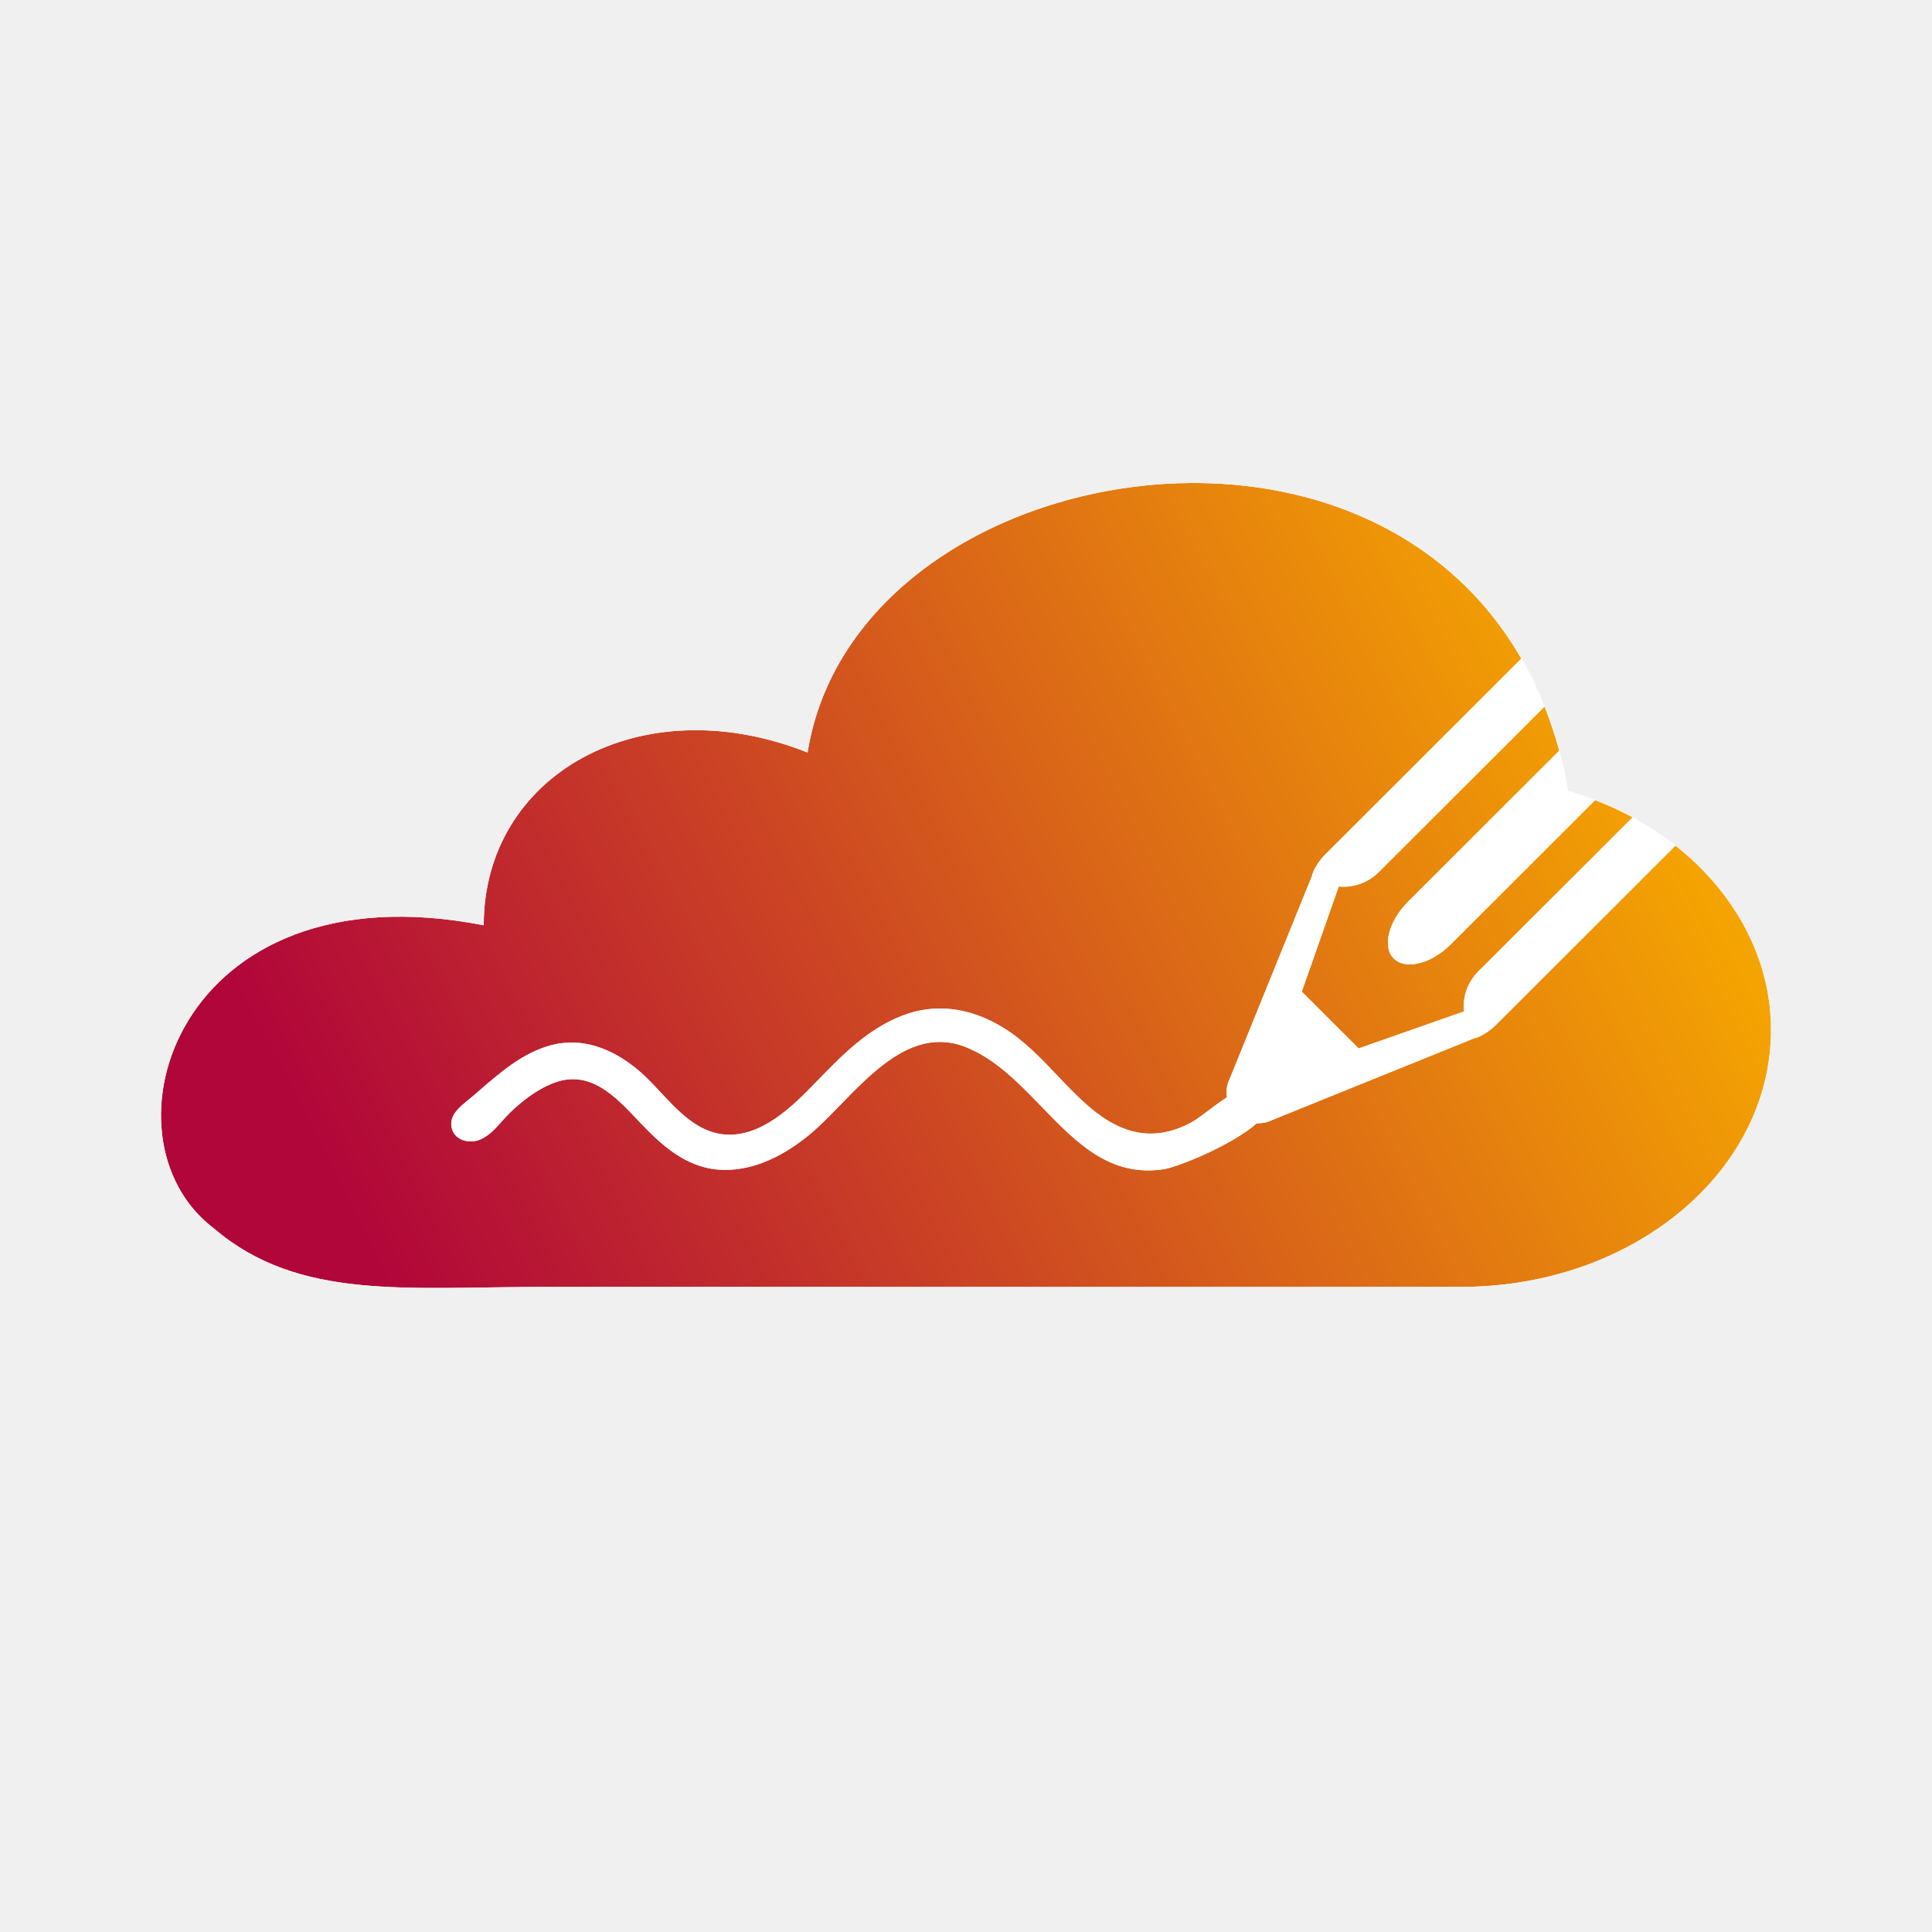
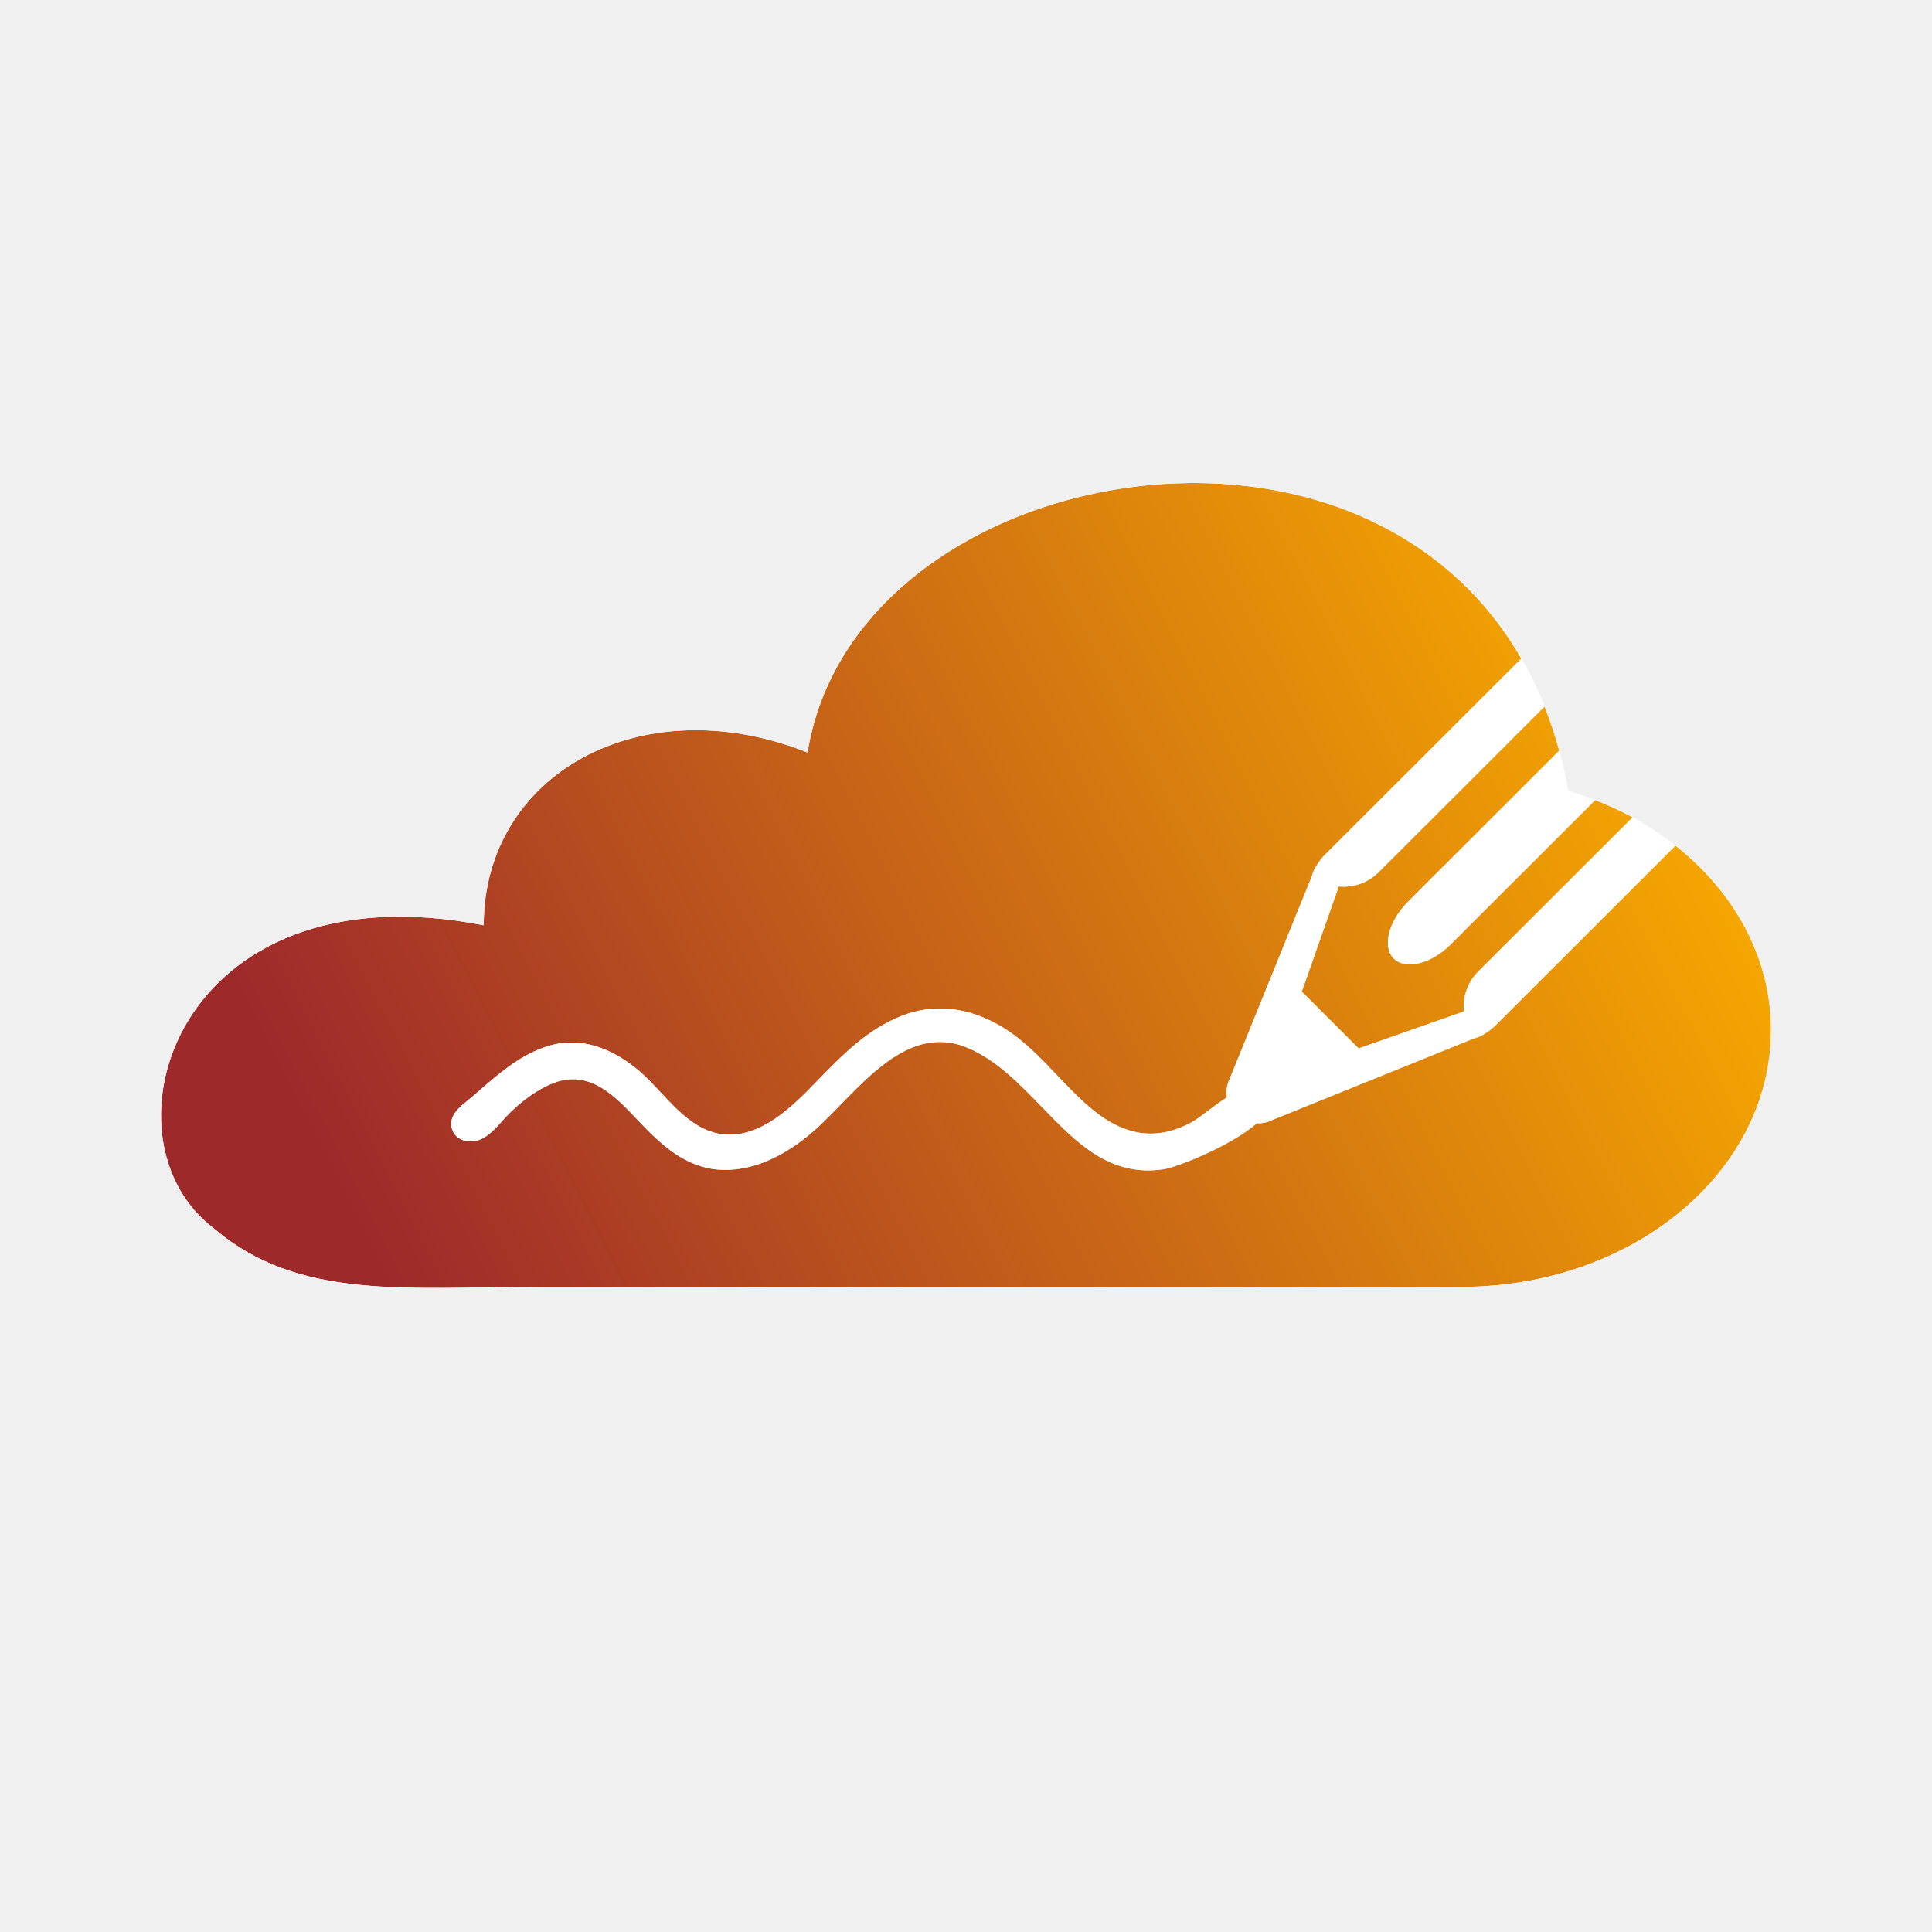
<svg xmlns="http://www.w3.org/2000/svg" xmlns:xlink="http://www.w3.org/1999/xlink" viewBox="0 0 96 96">
  <defs>
    <linearGradient id="b" x1="4.987%" x2="95.077%" y1="61.253%" y2="38.731%">
-       <stop offset="0%" stop-color="#B1063A" />
+       <stop offset="0%" stop-color="#9e292b" />
      <stop offset="100%" stop-color="#F6A800" />
    </linearGradient>
    <path id="a" d="M51.159 0c-.214.002-.428.006-.642.014-8.595.3-17.09 5.291-18.39 13.377-8.295-3.294-16.091 1.099-16.091 8.586C.745 18.981-3.352 32.558 2.643 37.051c4.198 3.593 9.595 2.894 16.492 2.894h45.473c8.495 0 15.392-5.69 15.392-12.778 0-3.516-1.774-6.806-4.747-9.149l-8.959 8.948c-.212.213-.707.565-1.062.634l-10.06 4.07c-.243.12-.486.152-.723.145-1.247 1.098-3.935 2.18-4.635 2.284-2.665.395-4.317-1.311-6.068-3.121-1.125-1.162-2.29-2.365-3.743-2.944a3.495 3.495 0 00-1.305-.261c-1.903 0-3.503 1.648-4.945 3.132-.55.566-1.069 1.099-1.571 1.507-1.521 1.238-3.031 1.806-4.463 1.707-1.665-.12-2.879-1.258-3.888-2.314l-.183-.194c-1.099-1.159-2.342-2.472-4.118-1.808-.895.337-1.688.996-2.195 1.49-.14.136-.27.282-.402.43-.322.36-.627.7-1.054.892-.329.146-.735.135-1.029-.032a.814.814 0 01-.421-.639c-.066-.551.389-.919.826-1.275.073-.059.143-.116.21-.174l.362-.312c1.045-.905 2.126-1.841 3.49-2.228 1.871-.525 3.48.421 4.501 1.311.328.285.649.627.988.991.897.962 1.826 1.955 3.098 2.106 1.899.226 3.528-1.447 4.605-2.552l.118-.122c1.271-1.304 2.47-2.537 4.188-3.214 1.619-.637 3.362-.434 5.035.59 1.022.628 1.854 1.503 2.659 2.349.514.542 1.046 1.103 1.629 1.6 1.702 1.451 3.307 1.694 5.051.765.227-.121.507-.334.834-.581.29-.219.614-.461.943-.67a1.502 1.502 0 01.139-.923l4.075-10.048c.069-.355.422-.849.633-1.061l9.781-9.769C64.13 2.7 57.841.048 51.503 0h-.344zM60.5 19.344a2.477 2.477 0 01-1.979.705l-1.836 5.225 2.825 2.822 5.23-1.835a2.467 2.467 0 01.705-1.977l7.681-7.671a16.243 16.243 0 00-1.864-.856l-7.177 7.168c-.508.507-1.099.847-1.667.958-.494.095-.901.005-1.16-.251-.584-.584-.267-1.852.707-2.825l7.513-7.505a20.272 20.272 0 00-.73-2.197L60.5 19.344z" />
  </defs>
  <g fill="none" fill-rule="evenodd">
    <path fill="#FFF" d="M58.517 24.014c-8.596.3-17.091 5.291-18.39 13.377-8.296-3.294-16.09 1.098-16.09 8.585C8.745 42.981 4.647 56.557 10.644 61.05c4.197 3.593 9.595 2.895 16.49 2.895h45.475c8.495 0 15.39-5.69 15.39-12.778 0-5.29-3.997-10.083-10.093-11.88v-.099c-2-11.08-10.794-15.474-19.39-15.174" />
    <g transform="translate(8 24)">
      <mask id="c" fill="#fff">
        <use xlink:href="#a" />
      </mask>
      <path fill="url(#b)" d="M51.159 0c-.214.002-.428.006-.642.014-8.595.3-17.09 5.291-18.39 13.377-8.295-3.294-16.091 1.099-16.091 8.586C.745 18.981-3.352 32.558 2.643 37.051c4.198 3.593 9.595 2.894 16.492 2.894h45.473c8.495 0 15.392-5.69 15.392-12.778 0-3.516-1.774-6.806-4.747-9.149l-8.959 8.948c-.212.213-.707.565-1.062.634l-10.06 4.07c-.243.12-.486.152-.723.145-1.247 1.098-3.935 2.18-4.635 2.284-2.665.395-4.317-1.311-6.068-3.121-1.125-1.162-2.29-2.365-3.743-2.944a3.495 3.495 0 00-1.305-.261c-1.903 0-3.503 1.648-4.945 3.132-.55.566-1.069 1.099-1.571 1.507-1.521 1.238-3.031 1.806-4.463 1.707-1.665-.12-2.879-1.258-3.888-2.314l-.183-.194c-1.099-1.159-2.342-2.472-4.118-1.808-.895.337-1.688.996-2.195 1.49-.14.136-.27.282-.402.43-.322.36-.627.7-1.054.892-.329.146-.735.135-1.029-.032a.814.814 0 01-.421-.639c-.066-.551.389-.919.826-1.275.073-.059.143-.116.21-.174l.362-.312c1.045-.905 2.126-1.841 3.49-2.228 1.871-.525 3.48.421 4.501 1.311.328.285.649.627.988.991.897.962 1.826 1.955 3.098 2.106 1.899.226 3.528-1.447 4.605-2.552l.118-.122c1.271-1.304 2.47-2.537 4.188-3.214 1.619-.637 3.362-.434 5.035.59 1.022.628 1.854 1.503 2.659 2.349.514.542 1.046 1.103 1.629 1.6 1.702 1.451 3.307 1.694 5.051.765.227-.121.507-.334.834-.581.29-.219.614-.461.943-.67a1.502 1.502 0 01.139-.923l4.075-10.048c.069-.355.422-.849.633-1.061l9.781-9.769C64.13 2.7 57.841.048 51.503 0h-.344zM60.5 19.344a2.477 2.477 0 01-1.979.705l-1.836 5.225 2.825 2.822 5.23-1.835a2.467 2.467 0 01.705-1.977l7.681-7.671a16.243 16.243 0 00-1.864-.856l-7.177 7.168c-.508.507-1.099.847-1.667.958-.494.095-.901.005-1.16-.251-.584-.584-.267-1.852.707-2.825l7.513-7.505a20.272 20.272 0 00-.73-2.197L60.5 19.344z" mask="url(#c)" />
    </g>
  </g>
</svg>
